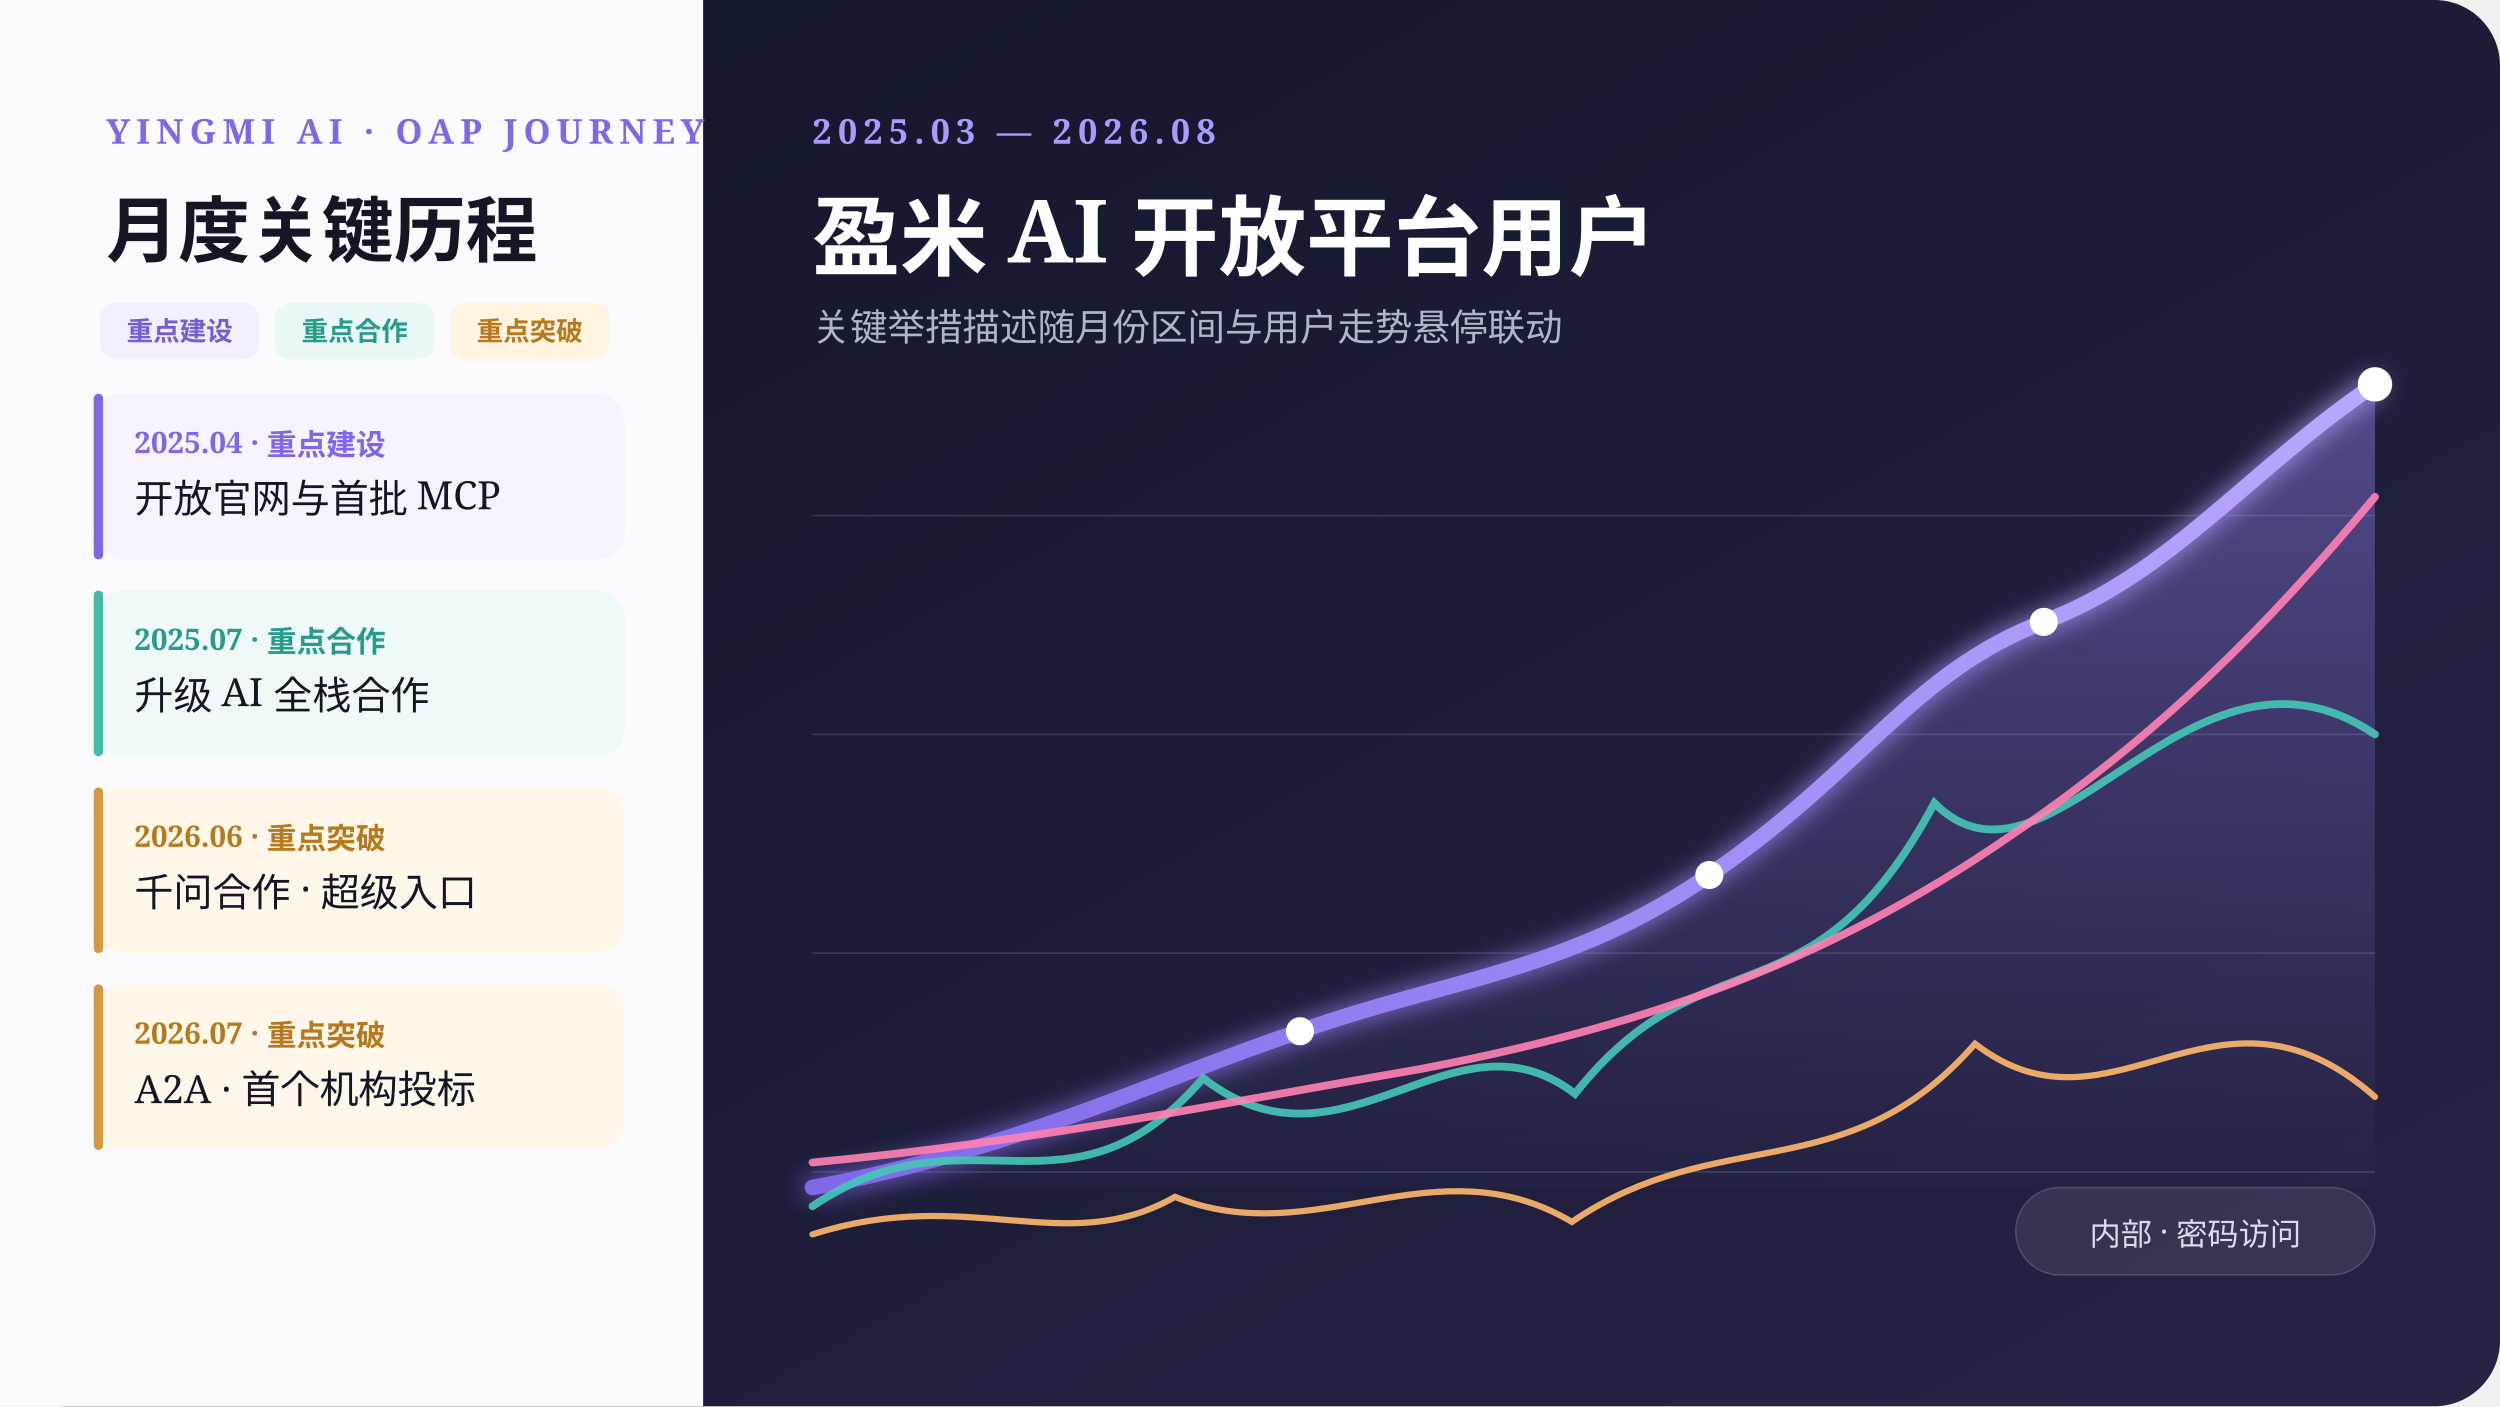
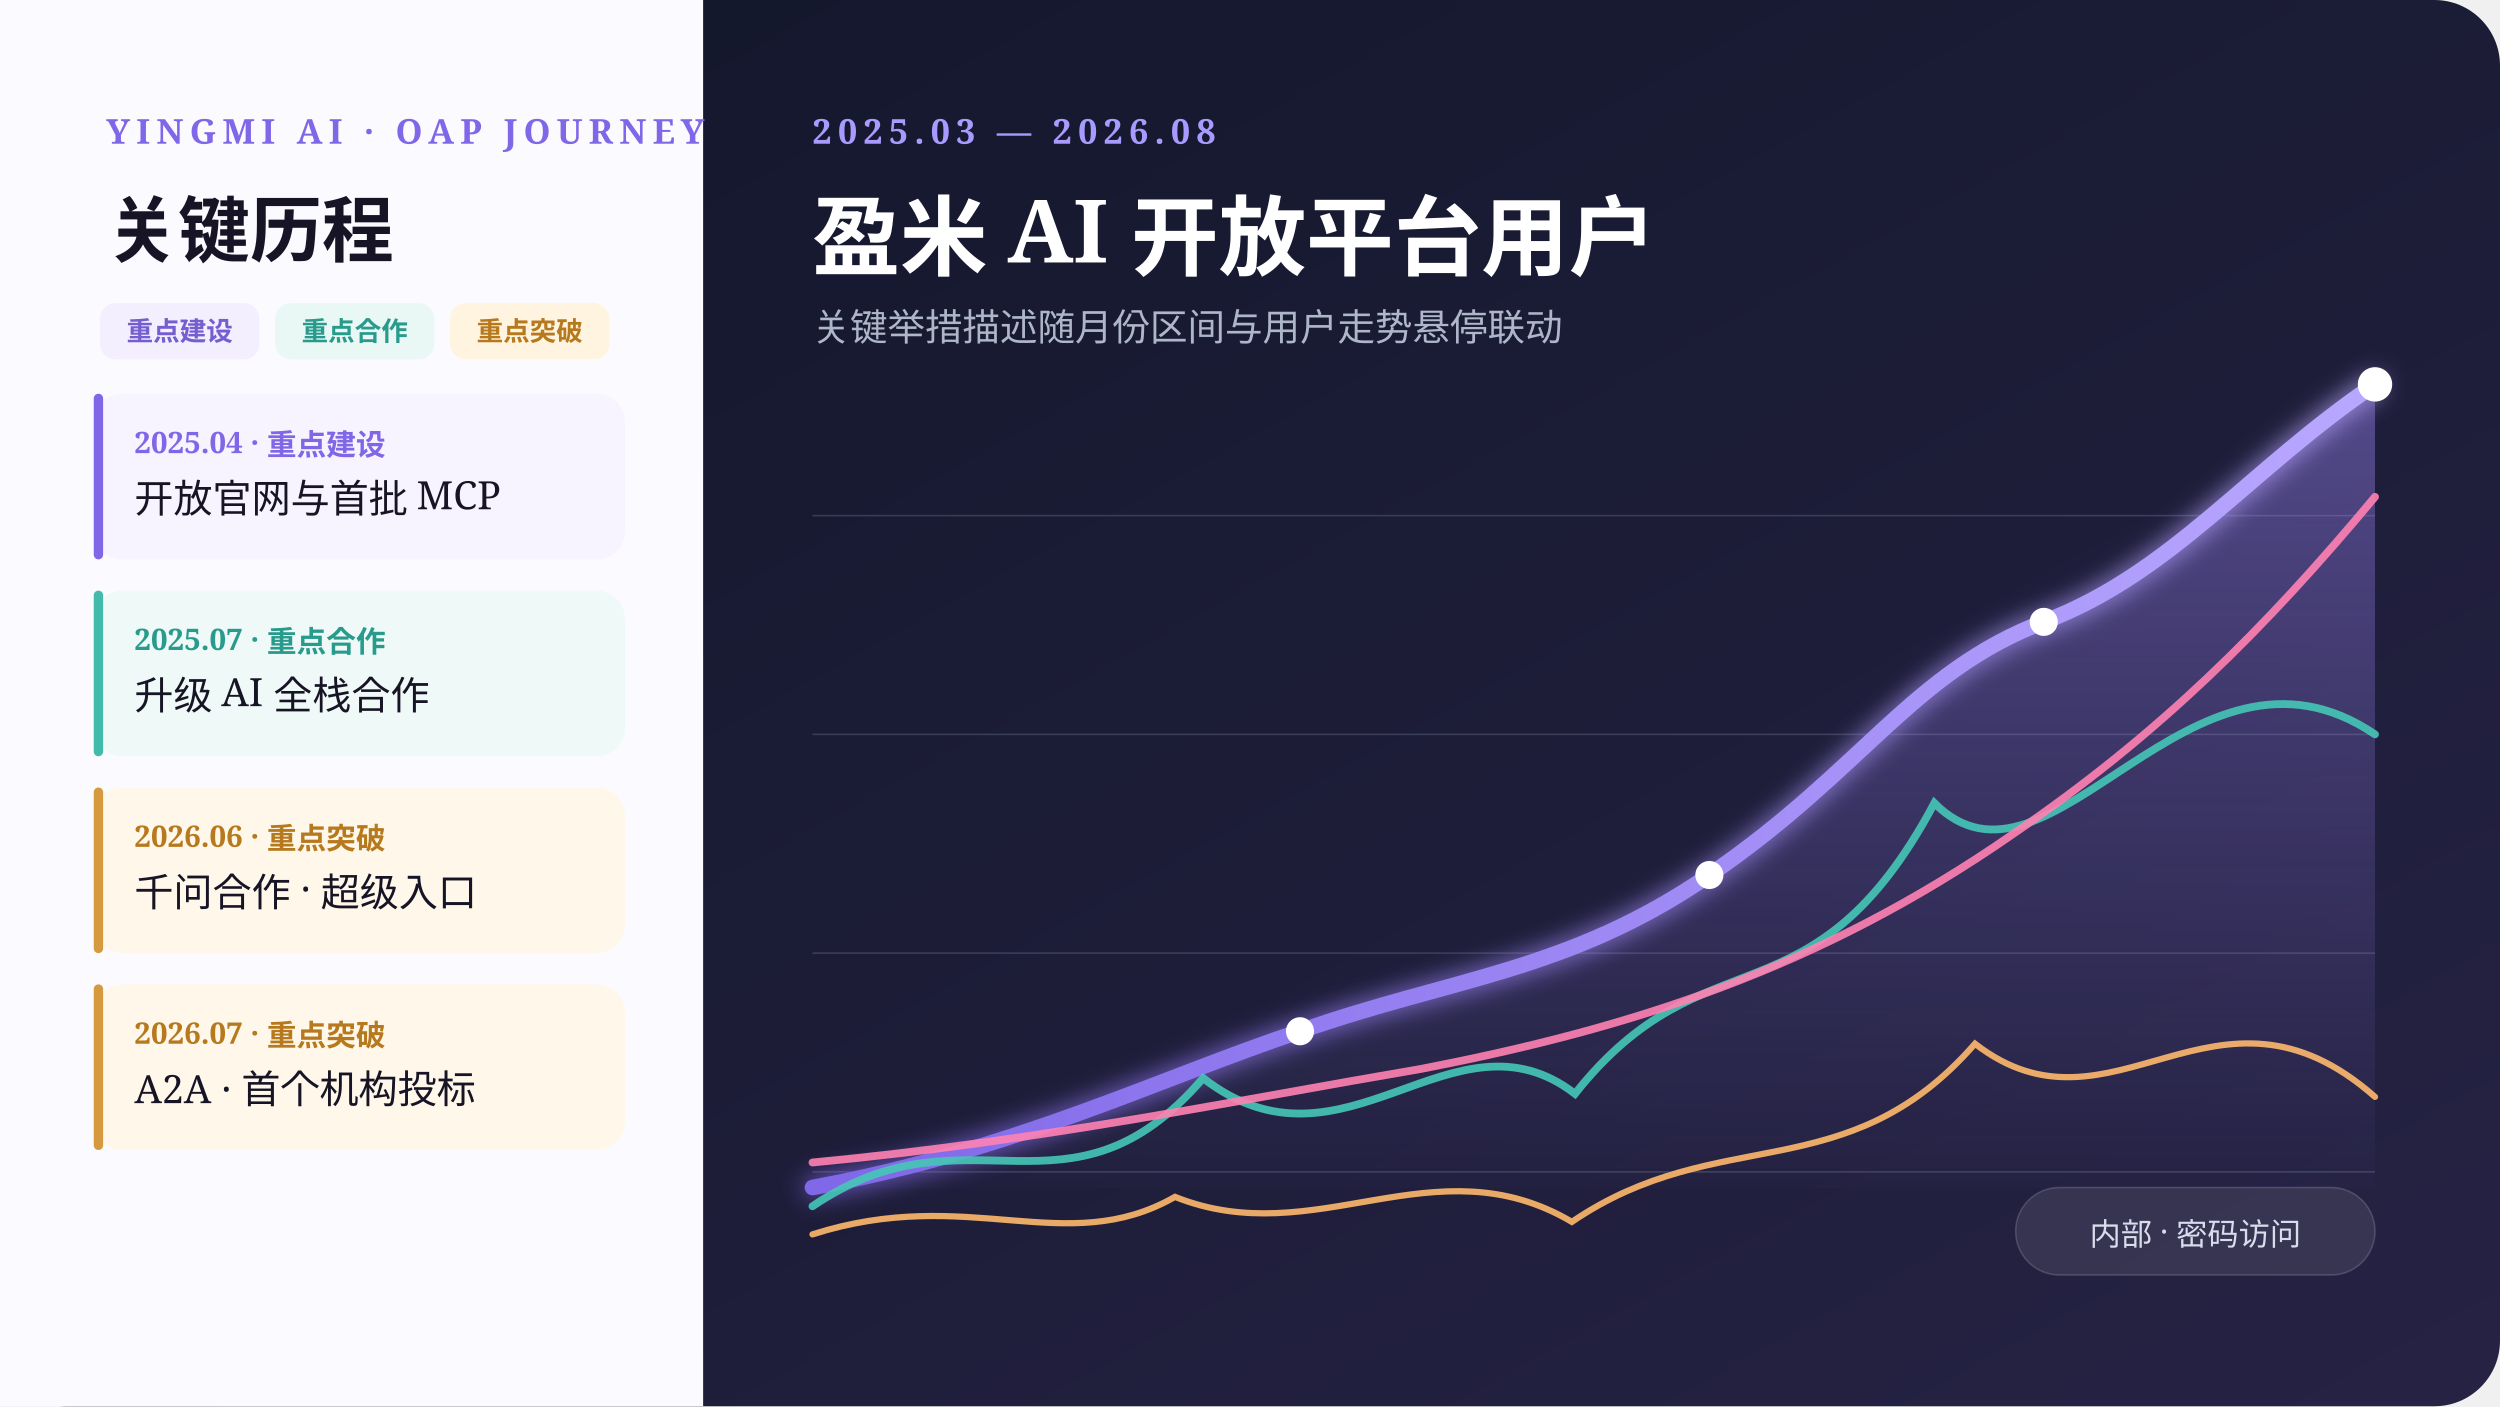
<svg xmlns="http://www.w3.org/2000/svg" width="1600" height="900" viewBox="0 0 1600 900" role="img" aria-labelledby="title desc">
  <defs>
    <linearGradient id="bg" x1="0" y1="0" x2="1" y2="1">
      <stop offset="0" stop-color="#111629" />
      <stop offset="1" stop-color="#262244" />
    </linearGradient>
    <linearGradient id="line" x1="0" y1="0" x2="1" y2="0">
      <stop offset="0" stop-color="#8067e8" />
      <stop offset="1" stop-color="#b9a8ff" />
    </linearGradient>
    <linearGradient id="area" x1="0" y1="0" x2="0" y2="1">
      <stop offset="0" stop-color="#9c85f8" stop-opacity=".42" />
      <stop offset="1" stop-color="#9c85f8" stop-opacity=".02" />
    </linearGradient>
    <filter id="glow">
      <feGaussianBlur stdDeviation="8" result="blur" />
      <feMerge>
        <feMergeNode in="blur" />
        <feMergeNode in="SourceGraphic" />
      </feMerge>
    </filter>
  </defs>
  <rect width="1600" height="900" rx="42" fill="url(#bg)" />
  <rect x="0" y="0" width="450" height="900" fill="#fbfaff" />
  <text x="68" y="92" fill="#8067e8" font-family="Songti SC,STSong,serif" font-size="22" font-weight="700" letter-spacing="4">YINGMI AI · OAP JOURNEY</text>
-   <text x="68" y="164" fill="#171525" font-family="Songti SC,STSong,serif" font-size="46" font-weight="700">月度关键历程</text>
+   <text x="68" y="164" fill="#171525" font-family="Songti SC,STSong,serif" font-size="46" font-weight="700">关键历程</text>
  <g font-family="Songti SC,STSong,serif" font-size="17" font-weight="700">
    <rect x="64" y="194" width="102" height="36" rx="10" fill="#f3efff" />
    <text x="115" y="218" text-anchor="middle" fill="#745ed0">重点建设</text>
    <rect x="176" y="194" width="102" height="36" rx="10" fill="#eaf8f5" />
    <text x="227" y="218" text-anchor="middle" fill="#299b8c">重点合作</text>
    <rect x="288" y="194" width="102" height="36" rx="10" fill="#fff4df" />
    <text x="339" y="218" text-anchor="middle" fill="#b7791d">重点突破</text>
  </g>
  <g font-family="Songti SC,STSong,serif">
    <g transform="translate(0 0)">
      <rect x="60" y="252" width="340" height="106" rx="18" fill="#f7f4ff" />
      <rect x="60" y="252" width="6" height="106" rx="3" fill="#8067e8" />
      <text x="86" y="290" fill="#8067e8" font-size="19" font-weight="700">2025.04 · 重点建设</text>
      <text x="86" y="328" fill="#171525" font-size="25">开放官网与首批 MCP</text>
    </g>
    <g transform="translate(0 126)">
      <rect x="60" y="252" width="340" height="106" rx="18" fill="#effaf8" />
      <rect x="60" y="252" width="6" height="106" rx="3" fill="#42bbaa" />
      <text x="86" y="290" fill="#299b8c" font-size="19" font-weight="700">2025.07 · 重点合作</text>
      <text x="86" y="328" fill="#171525" font-size="25">升级 AI 全栈合作</text>
    </g>
    <g transform="translate(0 252)">
      <rect x="60" y="252" width="340" height="106" rx="18" fill="#fff8ea" />
      <rect x="60" y="252" width="6" height="106" rx="3" fill="#d59a3d" />
      <text x="86" y="290" fill="#b7791d" font-size="19" font-weight="700">2026.06 · 重点突破</text>
      <text x="86" y="328" fill="#171525" font-size="25">千问合作 · 超级入口</text>
    </g>
    <g transform="translate(0 378)">
      <rect x="60" y="252" width="340" height="106" rx="18" fill="#fff8ea" />
      <rect x="60" y="252" width="6" height="106" rx="3" fill="#d59a3d" />
      <text x="86" y="290" fill="#b7791d" font-size="19" font-weight="700">2026.07 · 重点突破</text>
      <text x="86" y="328" fill="#171525" font-size="25">A2A · 首个机构投标</text>
    </g>
  </g>
  <text x="520" y="92" fill="#a99aff" font-family="Songti SC,STSong,serif" font-size="22" font-weight="700" letter-spacing="4">2025.03 — 2026.08</text>
  <text x="520" y="172" fill="#ffffff" font-family="Songti SC,STSong,serif" font-size="56" font-weight="700">盈米 AI 开放平台用户</text>
  <text x="520" y="218" fill="#aeb6ca" font-family="Songti SC,STSong,serif" font-size="24">关键举措描述随月份区间与用户走势悬停联动</text>
  <g opacity=".28" stroke="#8d95ac" stroke-width="1">
    <line x1="520" y1="330" x2="1520" y2="330" />
    <line x1="520" y1="470" x2="1520" y2="470" />
    <line x1="520" y1="610" x2="1520" y2="610" />
    <line x1="520" y1="750" x2="1520" y2="750" />
  </g>
  <path d="M520 760 C650 736 742 690 832 660 C928 626 1004 622 1094 560 C1192 493 1224 430 1308 398 C1390 367 1440 300 1520 246 L1520 760 Z" fill="url(#area)" />
  <path d="M520 760 C650 736 742 690 832 660 C928 626 1004 622 1094 560 C1192 493 1224 430 1308 398 C1390 367 1440 300 1520 246" fill="none" stroke="url(#line)" stroke-width="10" stroke-linecap="round" filter="url(#glow)" />
  <path d="M520 772 C620 704 684 790 770 690 C860 760 930 640 1008 700 C1092 594 1160 660 1238 514 C1312 588 1402 390 1520 470" fill="none" stroke="#45c6b6" stroke-width="5" stroke-linecap="round" opacity=".9" />
  <path d="M520 744 C668 730 792 704 910 684 C1044 658 1164 620 1288 534 C1382 470 1450 402 1520 318" fill="none" stroke="#ff82b2" stroke-width="5" stroke-linecap="round" opacity=".9" />
  <path d="M520 790 C620 758 682 806 752 766 C842 802 918 730 1006 782 C1100 718 1182 762 1264 668 C1352 736 1418 612 1520 702" fill="none" stroke="#ffb86c" stroke-width="4" stroke-linecap="round" opacity=".9" />
  <g fill="#fff">
    <circle cx="832" cy="660" r="9" />
    <circle cx="1094" cy="560" r="9" />
    <circle cx="1308" cy="398" r="9" />
    <circle cx="1520" cy="246" r="11" />
  </g>
  <rect x="1290" y="760" width="230" height="56" rx="28" fill="rgba(255,255,255,.09)" stroke="rgba(255,255,255,.16)" />
  <text x="1405" y="797" text-anchor="middle" fill="#d8dcec" font-family="Songti SC,STSong,serif" font-size="20">内部 · 密码访问</text>
</svg>
